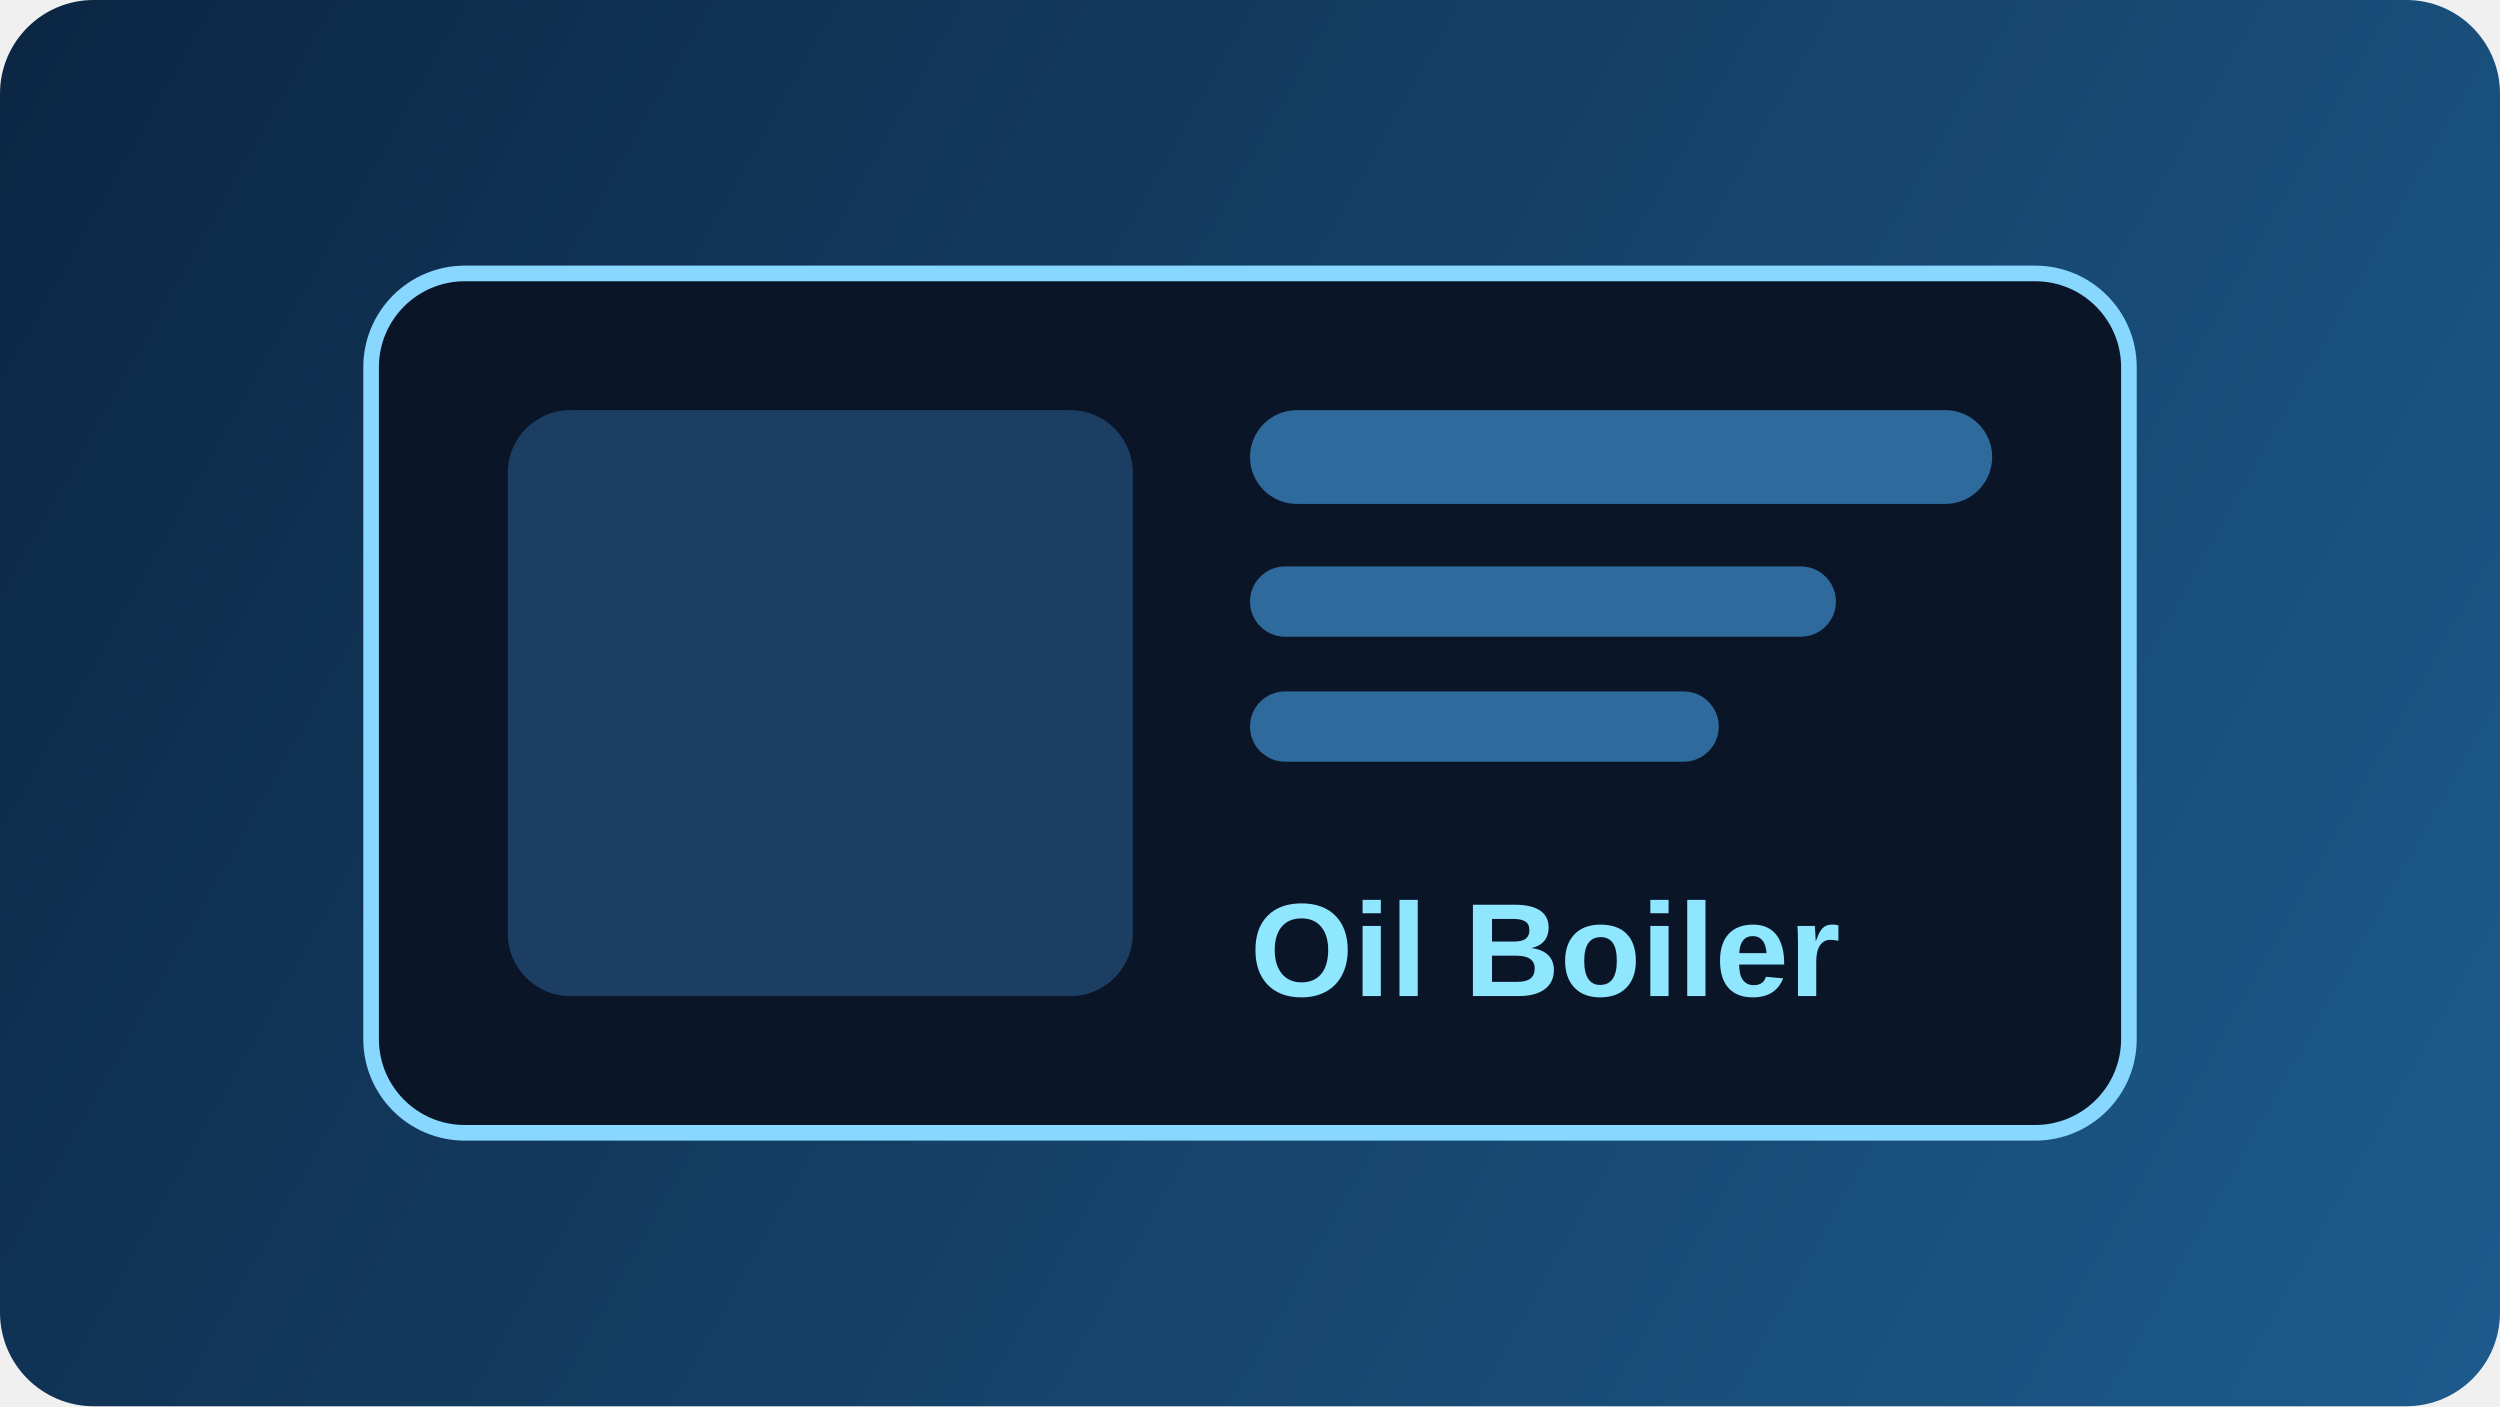
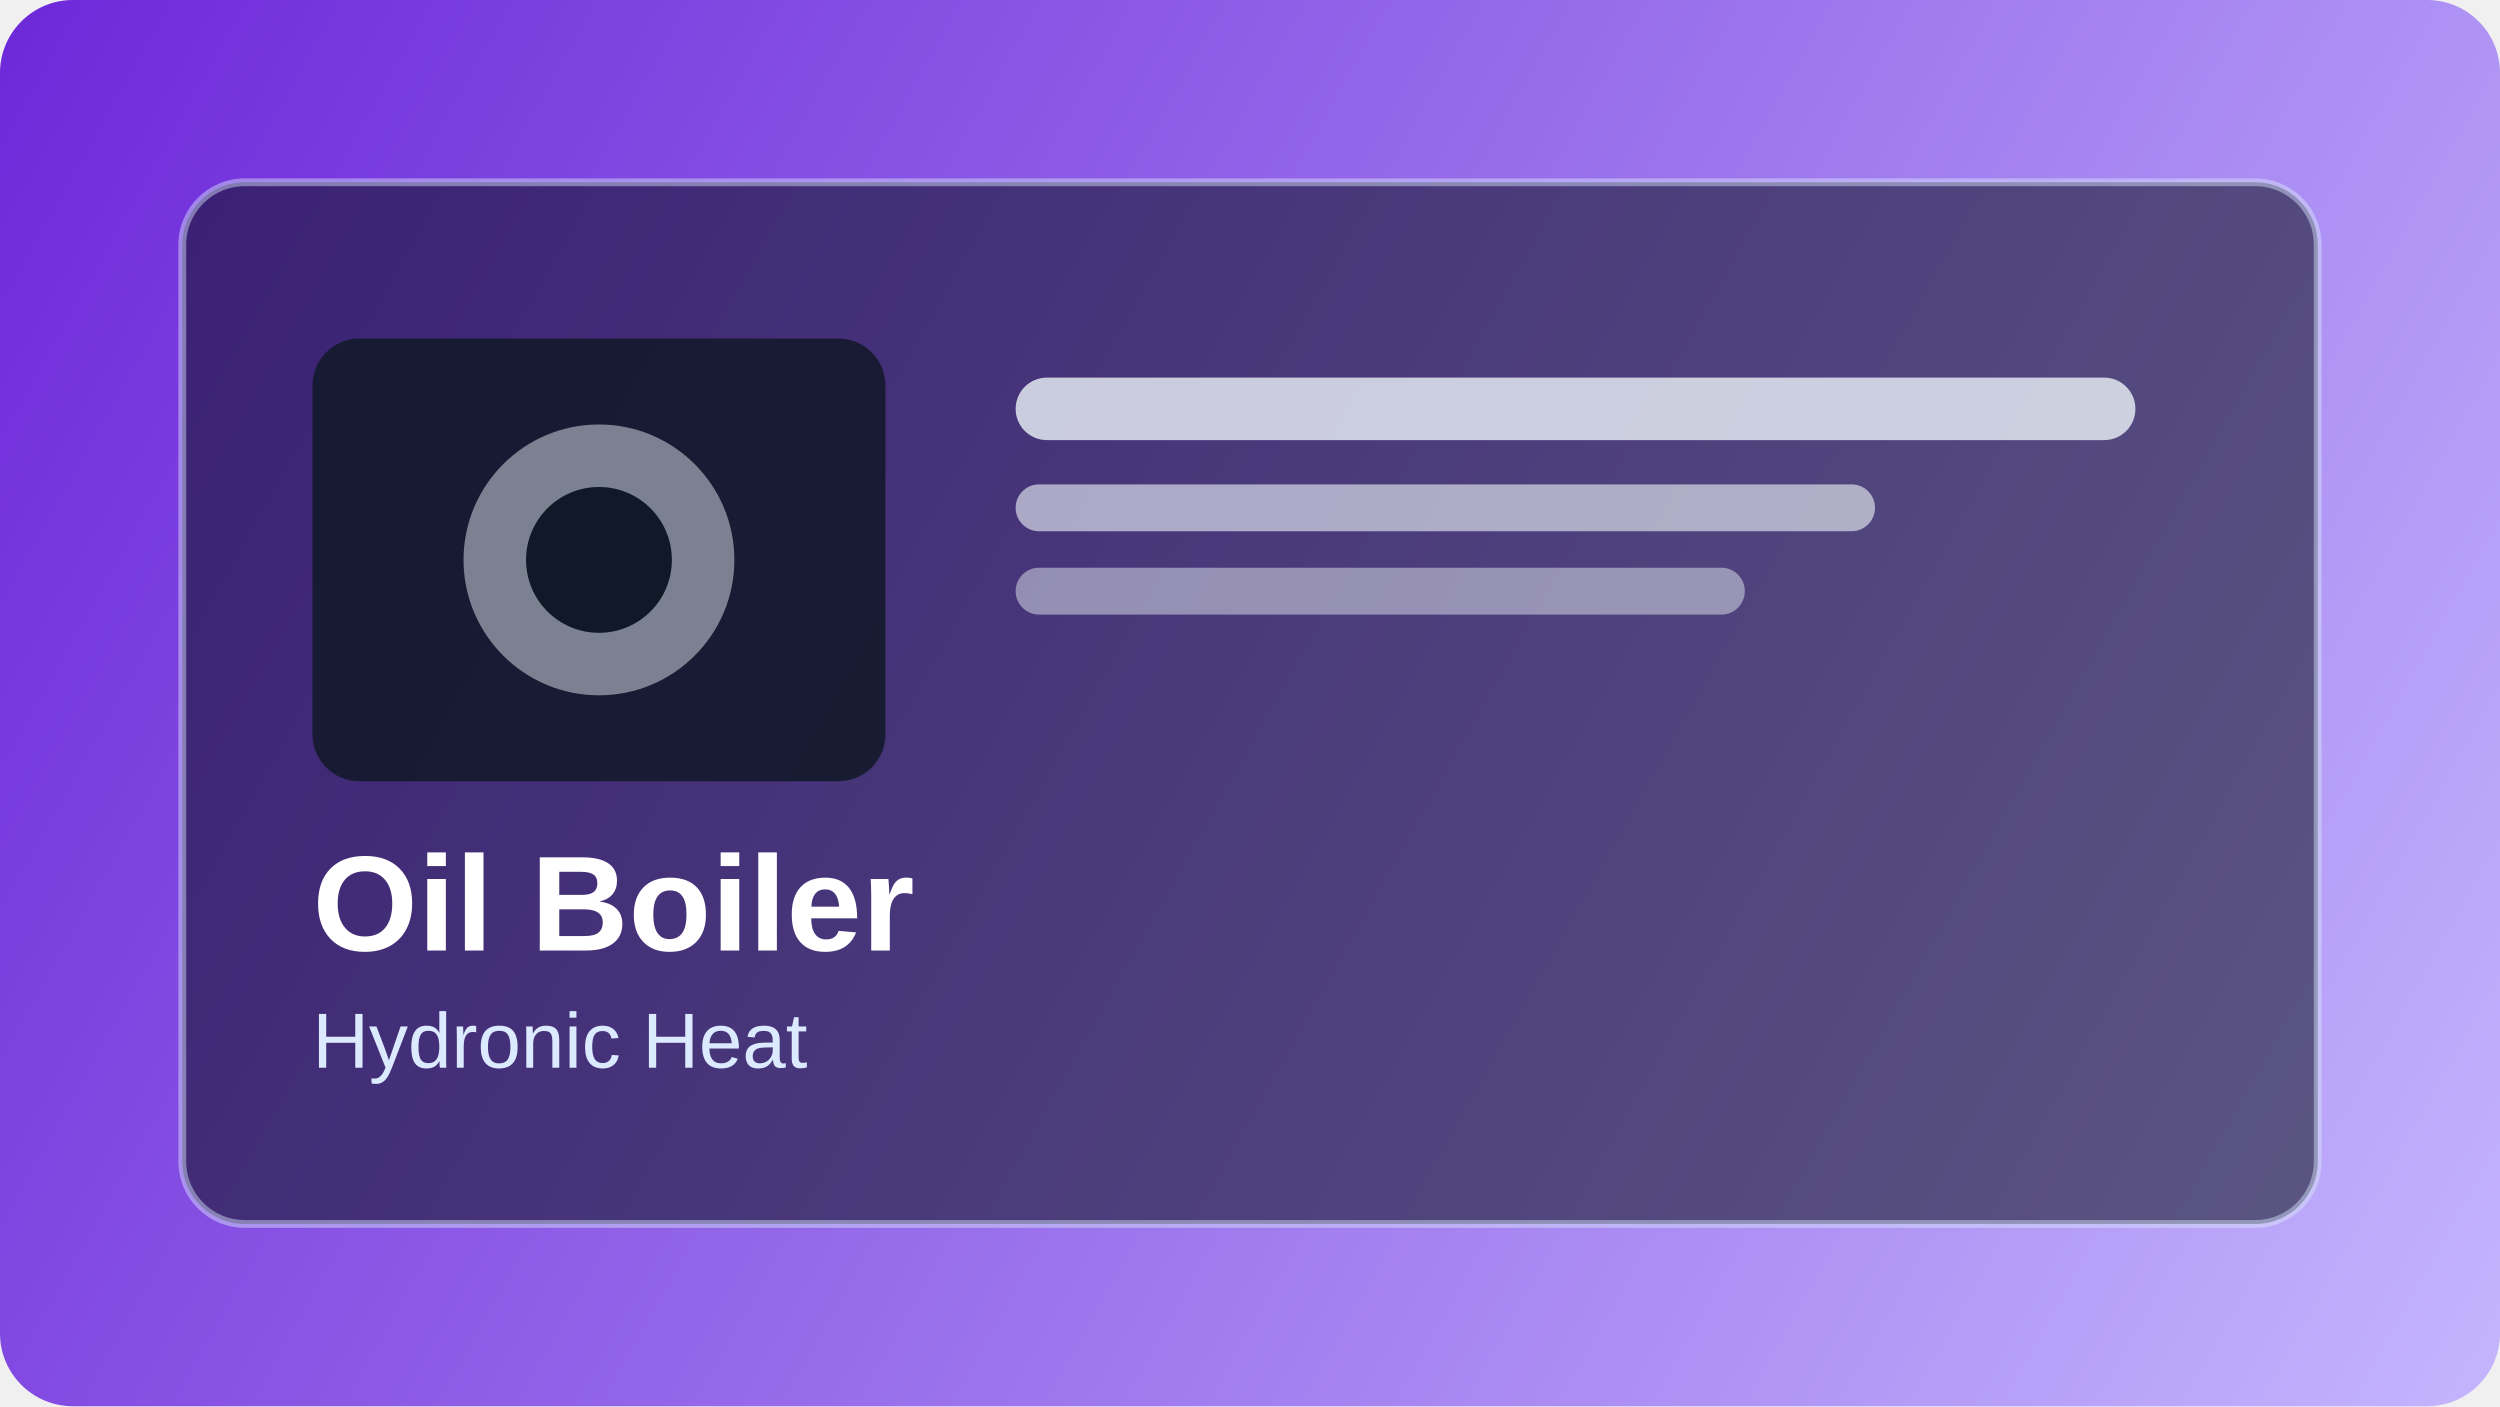
- <svg xmlns="http://www.w3.org/2000/svg" width="640" height="360" viewBox="0 0 640 360" fill="none">
+ <svg xmlns="http://www.w3.org/2000/svg" width="960" height="540" viewBox="0 0 960 540" fill="none">
  <defs>
-     <linearGradient id="g" x1="0" y1="0" x2="640" y2="360" gradientUnits="userSpaceOnUse">
-       <stop stop-color="#0C2643" />
-       <stop offset="1" stop-color="#1D5B8C" />
+     <linearGradient id="bg" x1="0" y1="0" x2="960" y2="540" gradientUnits="userSpaceOnUse">
+       <stop stop-color="#6d28d9" />
+       <stop offset="1" stop-color="#c4b5fd" />
    </linearGradient>
  </defs>
-   <rect width="640" height="360" rx="24" fill="url(#g)" />
-   <rect x="95" y="70" width="450" height="220" rx="24" fill="#0A1528" stroke="#87D7FF" stroke-width="4" />
-   <rect x="130" y="105" width="160" height="150" rx="16" fill="#1D3E63" />
-   <rect x="320" y="105" width="190" height="24" rx="12" fill="#2E6A9B" />
-   <rect x="320" y="145" width="150" height="18" rx="9" fill="#2E6A9B" />
-   <rect x="320" y="177" width="120" height="18" rx="9" fill="#2E6A9B" />
-   <text x="320" y="255" fill="#8EE6FF" font-size="34" font-family="Segoe UI,Arial,sans-serif" font-weight="700">Oil Boiler</text>
+   <rect width="960" height="540" rx="28" fill="url(#bg)" />
+   <rect x="70" y="70" width="820" height="400" rx="24" fill="#0b1220" fill-opacity="0.55" stroke="#dbeafe" stroke-opacity="0.45" stroke-width="3" />
+   <rect x="120" y="130" width="220" height="170" rx="18" fill="#111827" fill-opacity="0.85" />
+   <circle cx="230" cy="215" r="52" fill="#9ca3af" fill-opacity="0.75" />
+   <circle cx="230" cy="215" r="28" fill="#111827" />
+   <rect x="390" y="145" width="430" height="24" rx="12" fill="#e2e8f0" fill-opacity="0.85" />
+   <rect x="390" y="186" width="330" height="18" rx="9" fill="#e2e8f0" fill-opacity="0.65" />
+   <rect x="390" y="218" width="280" height="18" rx="9" fill="#e2e8f0" fill-opacity="0.5" />
+   <text x="120" y="365" fill="#ffffff" font-size="52" font-family="Segoe UI, Arial, sans-serif" font-weight="700">Oil Boiler</text>
+   <text x="120" y="410" fill="#dbeafe" font-size="30" font-family="Segoe UI, Arial, sans-serif" font-weight="500">Hydronic Heat</text>
</svg>
